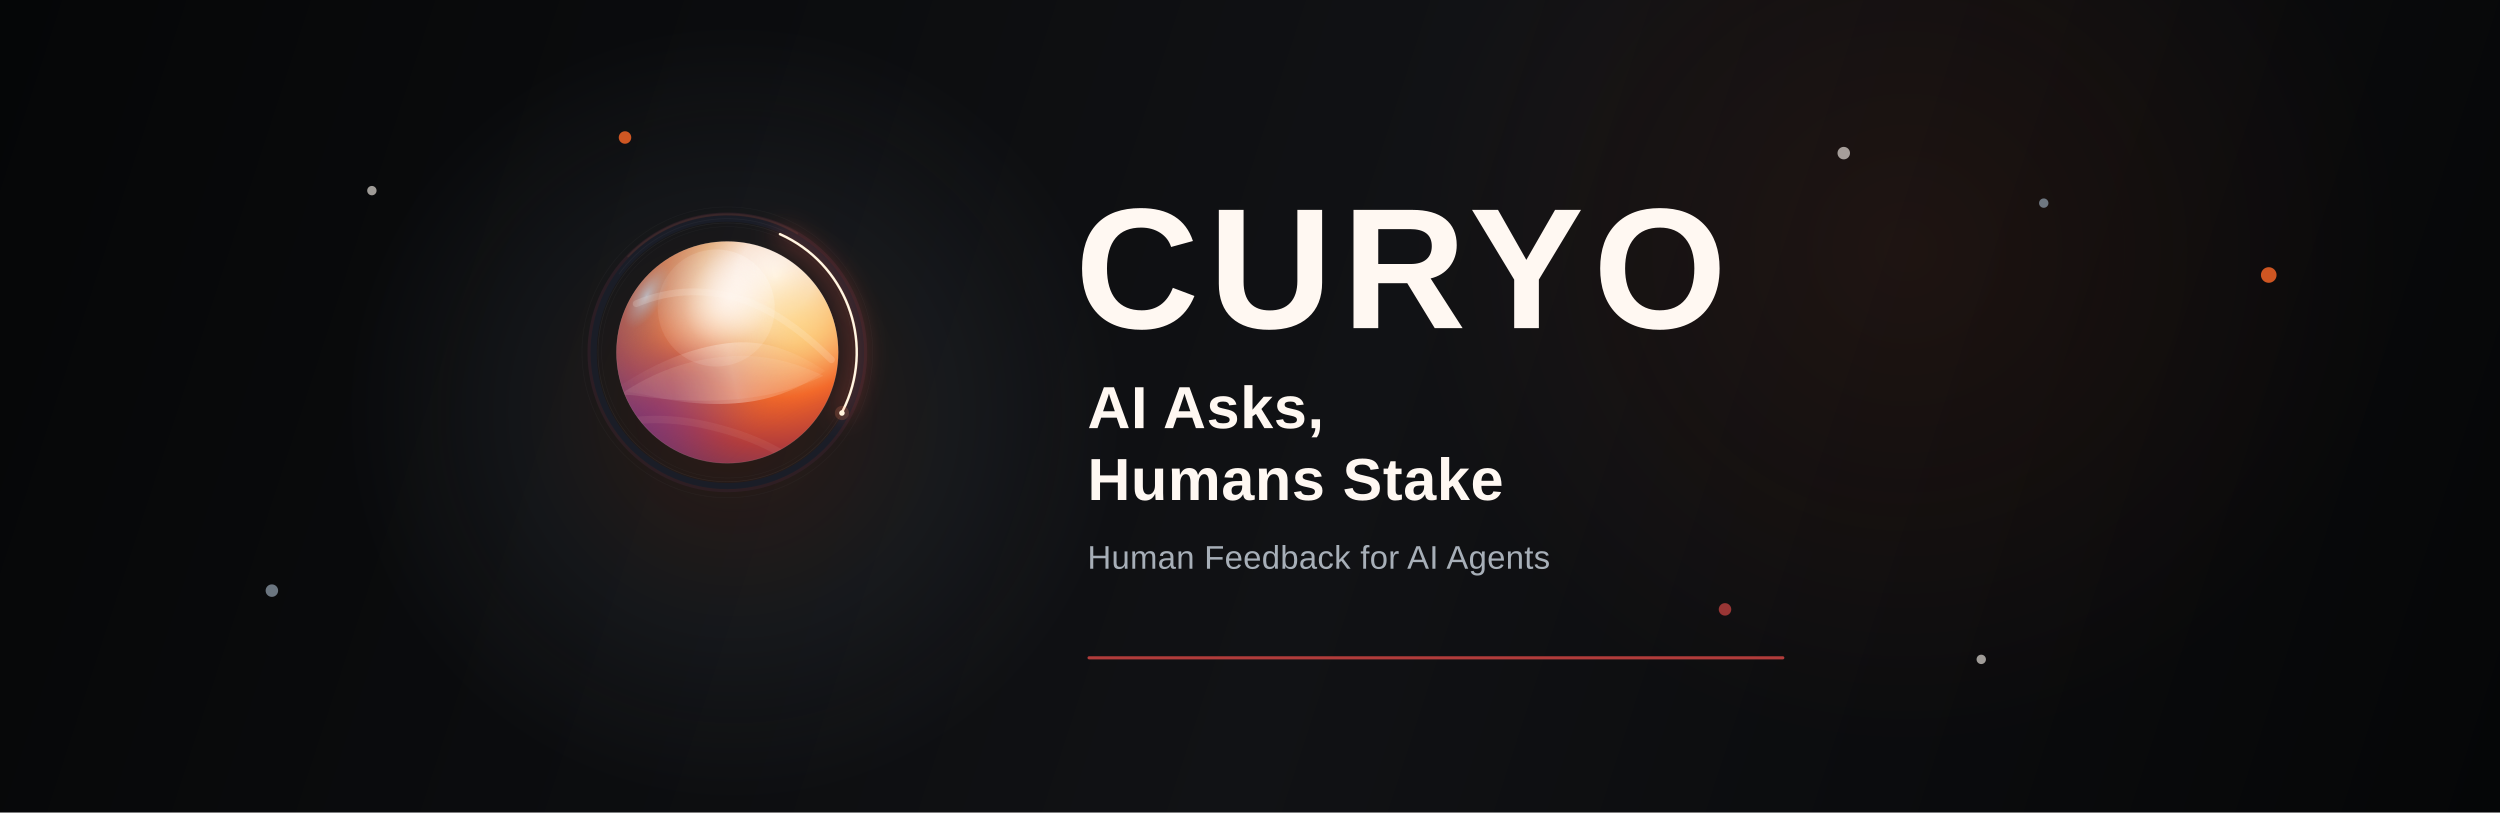
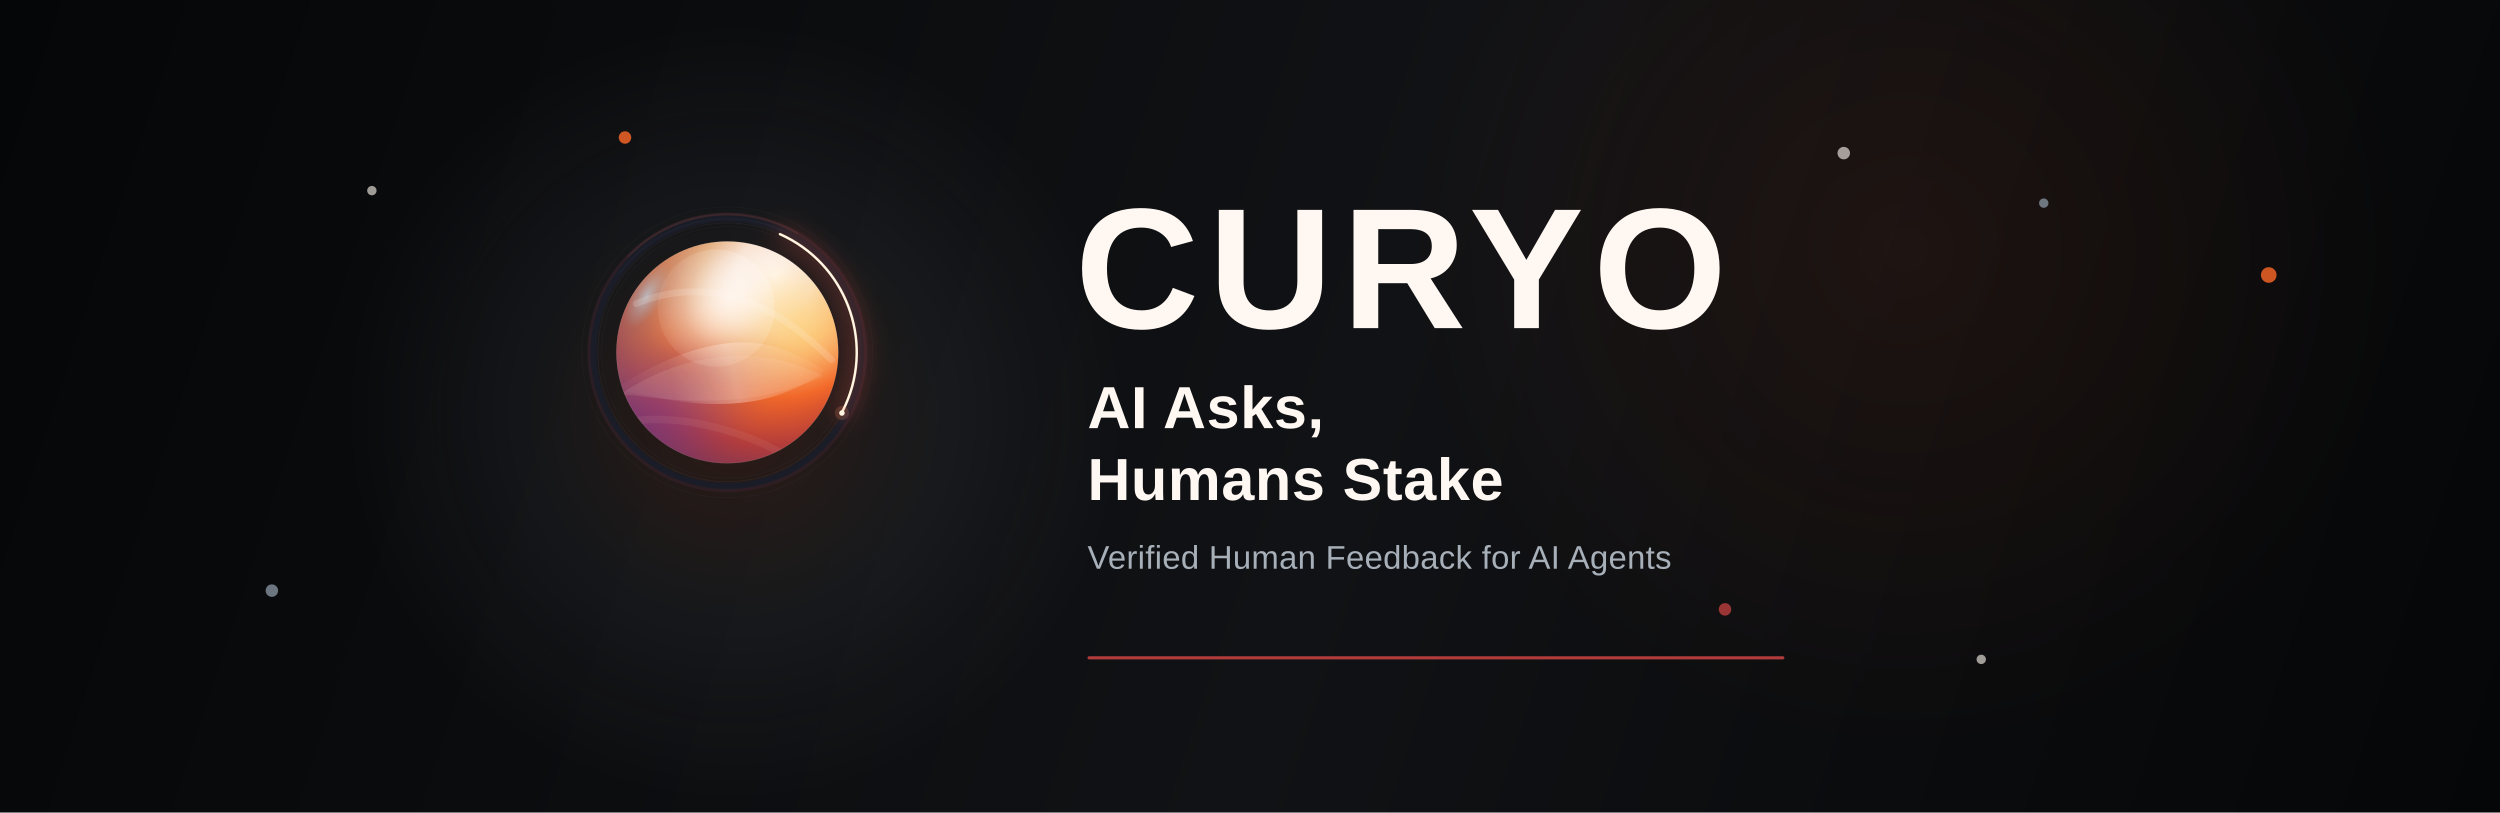
<svg xmlns="http://www.w3.org/2000/svg" viewBox="0 0 1600 520" width="1600" height="520" fill="none">
  <defs>
    <linearGradient id="banner-bg" x1="0" y1="0" x2="1600" y2="520" gradientUnits="userSpaceOnUse">
      <stop offset="0%" stop-color="#050607" />
      <stop offset="54%" stop-color="#111215" />
      <stop offset="100%" stop-color="#050607" />
    </linearGradient>
    <radialGradient id="banner-left-glow" cx="470" cy="264" r="250" gradientUnits="userSpaceOnUse">
      <stop offset="0%" stop-color="#F26426" stop-opacity="0.16" />
      <stop offset="56%" stop-color="#7E8996" stop-opacity="0.08" />
      <stop offset="100%" stop-color="#7E8996" stop-opacity="0" />
    </radialGradient>
    <radialGradient id="banner-right-glow" cx="1220" cy="160" r="320" gradientUnits="userSpaceOnUse">
      <stop offset="0%" stop-color="#F26426" stop-opacity="0.08" />
      <stop offset="100%" stop-color="#F26426" stop-opacity="0" />
    </radialGradient>
    <radialGradient id="orb-base" cx="0" cy="0" r="1" gradientUnits="userSpaceOnUse" gradientTransform="translate(856 450) rotate(136) scale(720 702)">
      <stop stop-color="#FFF8F2" />
      <stop offset="0.18" stop-color="#F8E1D0" />
      <stop offset="0.34" stop-color="#F7B070" />
      <stop offset="0.56" stop-color="#F26426" />
      <stop offset="0.78" stop-color="#B23C3B" />
      <stop offset="1" stop-color="#6A345F" />
    </radialGradient>
    <radialGradient id="orb-rim" cx="0" cy="0" r="1" gradientUnits="userSpaceOnUse" gradientTransform="translate(438 516) rotate(30) scale(240 540)">
      <stop stop-color="#AFC5D7" stop-opacity="0.82" />
      <stop offset="0.22" stop-color="#7E8996" stop-opacity="0.34" />
      <stop offset="1" stop-color="#7E8996" stop-opacity="0" />
    </radialGradient>
    <radialGradient id="soft-white" cx="0" cy="0" r="1" gradientUnits="userSpaceOnUse" gradientTransform="translate(710 520) rotate(128) scale(330 260)">
      <stop stop-color="#FFF8F3" stop-opacity="0.74" />
      <stop offset="0.52" stop-color="#FFF8F3" stop-opacity="0.2" />
      <stop offset="1" stop-color="#FFF8F3" stop-opacity="0" />
    </radialGradient>
    <radialGradient id="gold-bloom" cx="0" cy="0" r="1" gradientUnits="userSpaceOnUse" gradientTransform="translate(930 612) rotate(166) scale(270 220)">
      <stop stop-color="#FFD77E" stop-opacity="0.82" />
      <stop offset="1" stop-color="#FFD77E" stop-opacity="0" />
    </radialGradient>
    <radialGradient id="violet-pocket" cx="0" cy="0" r="1" gradientUnits="userSpaceOnUse" gradientTransform="translate(500 866) rotate(-26) scale(334 244)">
      <stop stop-color="#6B37A5" stop-opacity="0.54" />
      <stop offset="1" stop-color="#6B37A5" stop-opacity="0" />
    </radialGradient>
    <radialGradient id="ember-pocket" cx="0" cy="0" r="1" gradientUnits="userSpaceOnUse" gradientTransform="translate(620 760) rotate(8) scale(320 180)">
      <stop stop-color="#8C4A53" stop-opacity="0.36" />
      <stop offset="0.58" stop-color="#C46A4A" stop-opacity="0.22" />
      <stop offset="1" stop-color="#C46A4A" stop-opacity="0" />
    </radialGradient>
    <linearGradient id="fold-sheen" x1="290" y1="820" x2="1036" y2="650" gradientUnits="userSpaceOnUse">
      <stop stop-color="#FFF7F0" stop-opacity="0" />
      <stop offset="0.3" stop-color="#FFF7F0" stop-opacity="0.08" />
      <stop offset="0.56" stop-color="#FFF7F0" stop-opacity="0.34" />
      <stop offset="0.82" stop-color="#FFD7B2" stop-opacity="0.18" />
      <stop offset="1" stop-color="#FFD7B2" stop-opacity="0" />
    </linearGradient>
    <linearGradient id="flare-gradient" x1="860" y1="260" x2="1050" y2="736" gradientUnits="userSpaceOnUse">
      <stop stop-color="#F45C4D" />
      <stop offset="0.24" stop-color="#FF8A5D" />
      <stop offset="0.56" stop-color="#FFC37A" />
      <stop offset="0.82" stop-color="#FFE1A7" />
      <stop offset="1" stop-color="#FFF4DB" />
    </linearGradient>
    <linearGradient id="flare-core" x1="870" y1="280" x2="1036" y2="716" gradientUnits="userSpaceOnUse">
      <stop stop-color="#FF9E78" />
      <stop offset="0.48" stop-color="#FFF0CF" />
      <stop offset="1" stop-color="#FFF8ED" />
    </linearGradient>
    <filter id="blur-40" x="0" y="0" width="1400" height="1400" filterUnits="userSpaceOnUse" color-interpolation-filters="sRGB">
      <feGaussianBlur stdDeviation="40" />
    </filter>
    <clipPath id="orb-clip">
      <circle cx="700" cy="700" r="360" />
    </clipPath>
    <symbol id="banner-mark" viewBox="0 0 1400 1400">
      <circle cx="700" cy="700" r="472" stroke="#FFFFFF" stroke-opacity="0.03" stroke-width="2" />
      <circle cx="700" cy="700" r="448" stroke="#342129" stroke-opacity="0.66" stroke-width="12" />
      <circle cx="700" cy="700" r="434" stroke="#1A1E28" stroke-opacity="0.96" stroke-width="20" />
      <circle cx="700" cy="700" r="420" stroke="#FFFFFF" stroke-opacity="0.055" stroke-width="2" />
      <circle cx="700" cy="700" r="408" stroke="#FFFFFF" stroke-opacity="0.038" stroke-width="1.4" />
      <circle cx="700" cy="700" r="448" stroke="#F3A16E" stroke-opacity="0.08" stroke-width="6" stroke-linecap="round" stroke-dasharray="598 2218" transform="rotate(-136 700 700)" />
      <circle cx="700" cy="700" r="434" stroke="#FFFFFF" stroke-opacity="0.04" stroke-width="2.2" stroke-linecap="round" stroke-dasharray="536 2130" transform="rotate(-136 700 700)" />
      <g filter="url(#blur-40)">
        <circle cx="700" cy="700" r="420" stroke="#F45C4D" stroke-opacity="0.54" stroke-width="28" stroke-linecap="round" stroke-dasharray="688 1952" transform="rotate(-66 700 700)" />
      </g>
      <circle cx="700" cy="700" r="420" stroke="#6D352A" stroke-opacity="0.42" stroke-width="10" stroke-linecap="round" stroke-dasharray="688 1952" transform="rotate(-66 700 700)" />
      <circle cx="700" cy="700" r="420" stroke="url(#flare-gradient)" stroke-width="8" stroke-linecap="round" stroke-dasharray="688 1952" transform="rotate(-66 700 700)" />
      <circle cx="700" cy="700" r="420" stroke="url(#flare-core)" stroke-width="2.4" stroke-linecap="round" stroke-dasharray="688 1952" transform="rotate(-66 700 700)" />
      <circle cx="1072" cy="897" r="23" fill="#FF8D65" fill-opacity="0.18" />
      <circle cx="1072" cy="897" r="9" fill="#FFF3DF" />
      <circle cx="700" cy="700" r="360" fill="url(#orb-base)" />
      <circle cx="700" cy="700" r="360" fill="url(#orb-rim)" />
      <g clip-path="url(#orb-clip)">
        <g filter="url(#blur-40)">
          <ellipse cx="672" cy="538" rx="280" ry="184" fill="url(#soft-white)" />
          <ellipse cx="930" cy="640" rx="246" ry="214" fill="url(#gold-bloom)" />
          <ellipse cx="508" cy="904" rx="286" ry="218" fill="url(#violet-pocket)" />
          <ellipse cx="662" cy="774" rx="316" ry="176" fill="url(#ember-pocket)" />
        </g>
        <path d="M330 822C464 734 582 684 704 670C810 658 902 686 1018 760C944 812 868 844 788 858C680 876 560 868 442 840C404 832 368 826 330 822Z" fill="url(#fold-sheen)" />
        <path d="M350 838C466 760 574 724 694 714C808 704 906 726 1012 776C932 814 852 838 766 848C642 864 520 858 402 840C384 838 366 838 350 838Z" fill="#F5E3D2" fill-opacity="0.11" />
        <path d="M404 542C518 494 634 492 752 530C842 560 938 626 1038 724" stroke="#FFF7F1" stroke-opacity="0.16" stroke-width="22" stroke-linecap="round" />
        <path d="M344 930C456 908 574 916 706 956C820 990 910 1040 988 1110" stroke="#E2B2A0" stroke-opacity="0.1" stroke-width="24" stroke-linecap="round" />
        <circle cx="1118" cy="490" r="50" fill="#FFF9F2" fill-opacity="0.9" />
        <circle cx="664" cy="556" r="190" fill="url(#soft-white)" />
      </g>
      <circle cx="700" cy="700" r="360" fill="none" stroke="#FFF8F2" stroke-opacity="0.14" stroke-width="2" />
    </symbol>
  </defs>
  <rect width="1600" height="520" fill="url(#banner-bg)" />
  <circle cx="470" cy="264" r="250" fill="url(#banner-left-glow)" />
  <circle cx="1220" cy="160" r="320" fill="url(#banner-right-glow)" />
  <g opacity="0.84">
    <circle cx="1180" cy="98" r="4" fill="#FFF8F2" fill-opacity="0.72" />
    <circle cx="1308" cy="130" r="3" fill="#7E8996" />
    <circle cx="1452" cy="176" r="5" fill="#F26426" />
    <circle cx="1104" cy="390" r="4" fill="#B23C3B" />
    <circle cx="1268" cy="422" r="3" fill="#FFF8F2" fill-opacity="0.72" />
    <circle cx="238" cy="122" r="3" fill="#FFF8F2" fill-opacity="0.72" />
    <circle cx="400" cy="88" r="4" fill="#F26426" />
    <circle cx="174" cy="378" r="4" fill="#7E8996" />
  </g>
  <svg x="362" y="122" width="276" height="276" viewBox="140 140 1120 1120" overflow="visible">
    <use href="#banner-mark" />
  </svg>
  <text x="688" y="210" font-family="'Helvetica Neue', Arial, sans-serif" font-size="110" font-weight="700" fill="#FFF8F2" letter-spacing="6">
    CURYO
  </text>
  <text x="696" y="274" font-family="'Helvetica Neue', Arial, sans-serif" font-size="38" font-weight="700" fill="#FFF8F2" letter-spacing=".4">
    <tspan x="696" dy="0">AI Asks,</tspan>
    <tspan x="696" dy="46">Humans Stake</tspan>
  </text>
  <text x="696" y="364" font-family="'Helvetica Neue', Arial, sans-serif" font-size="21" font-weight="400" fill="#A7AFB8" letter-spacing=".2">
-     <tspan x="696" dy="0">Human Feedback for AI Agents</tspan>
+     <tspan x="696" dy="0">Verified Human Feedback for AI Agents</tspan>
  </text>
  <rect x="696" y="420" width="446" height="2" rx="1" fill="#B23C3B" />
</svg>
